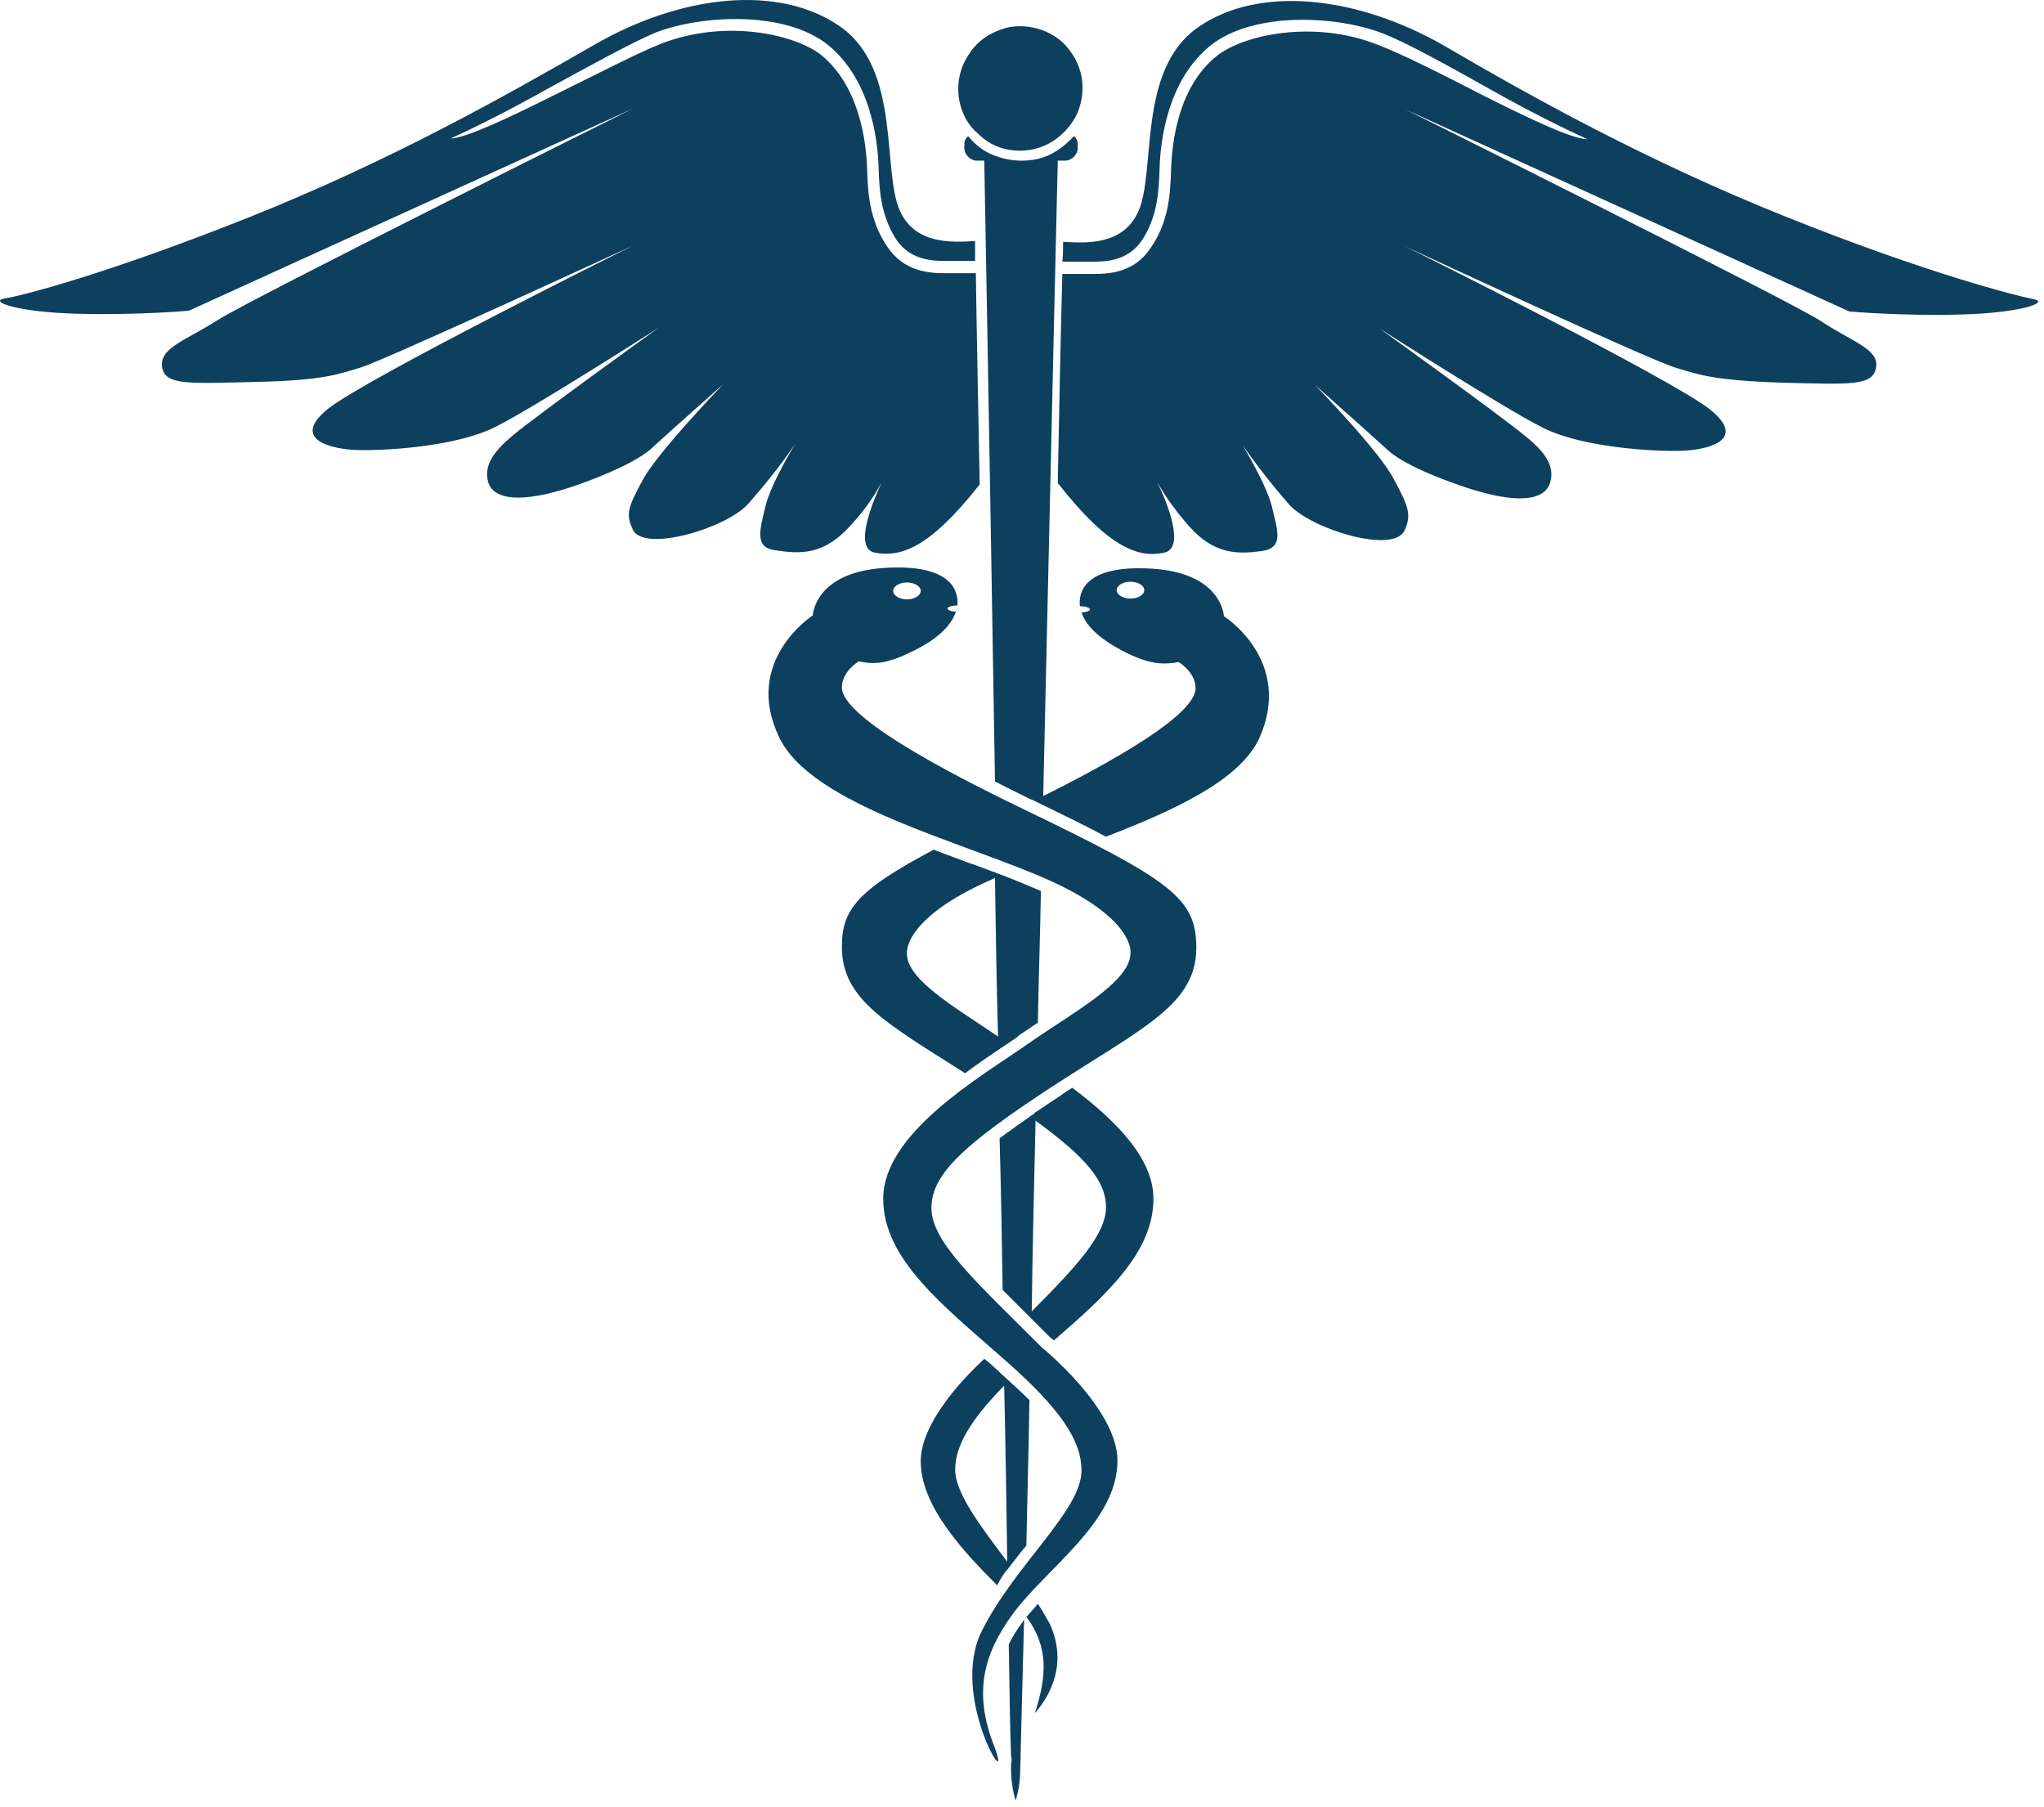
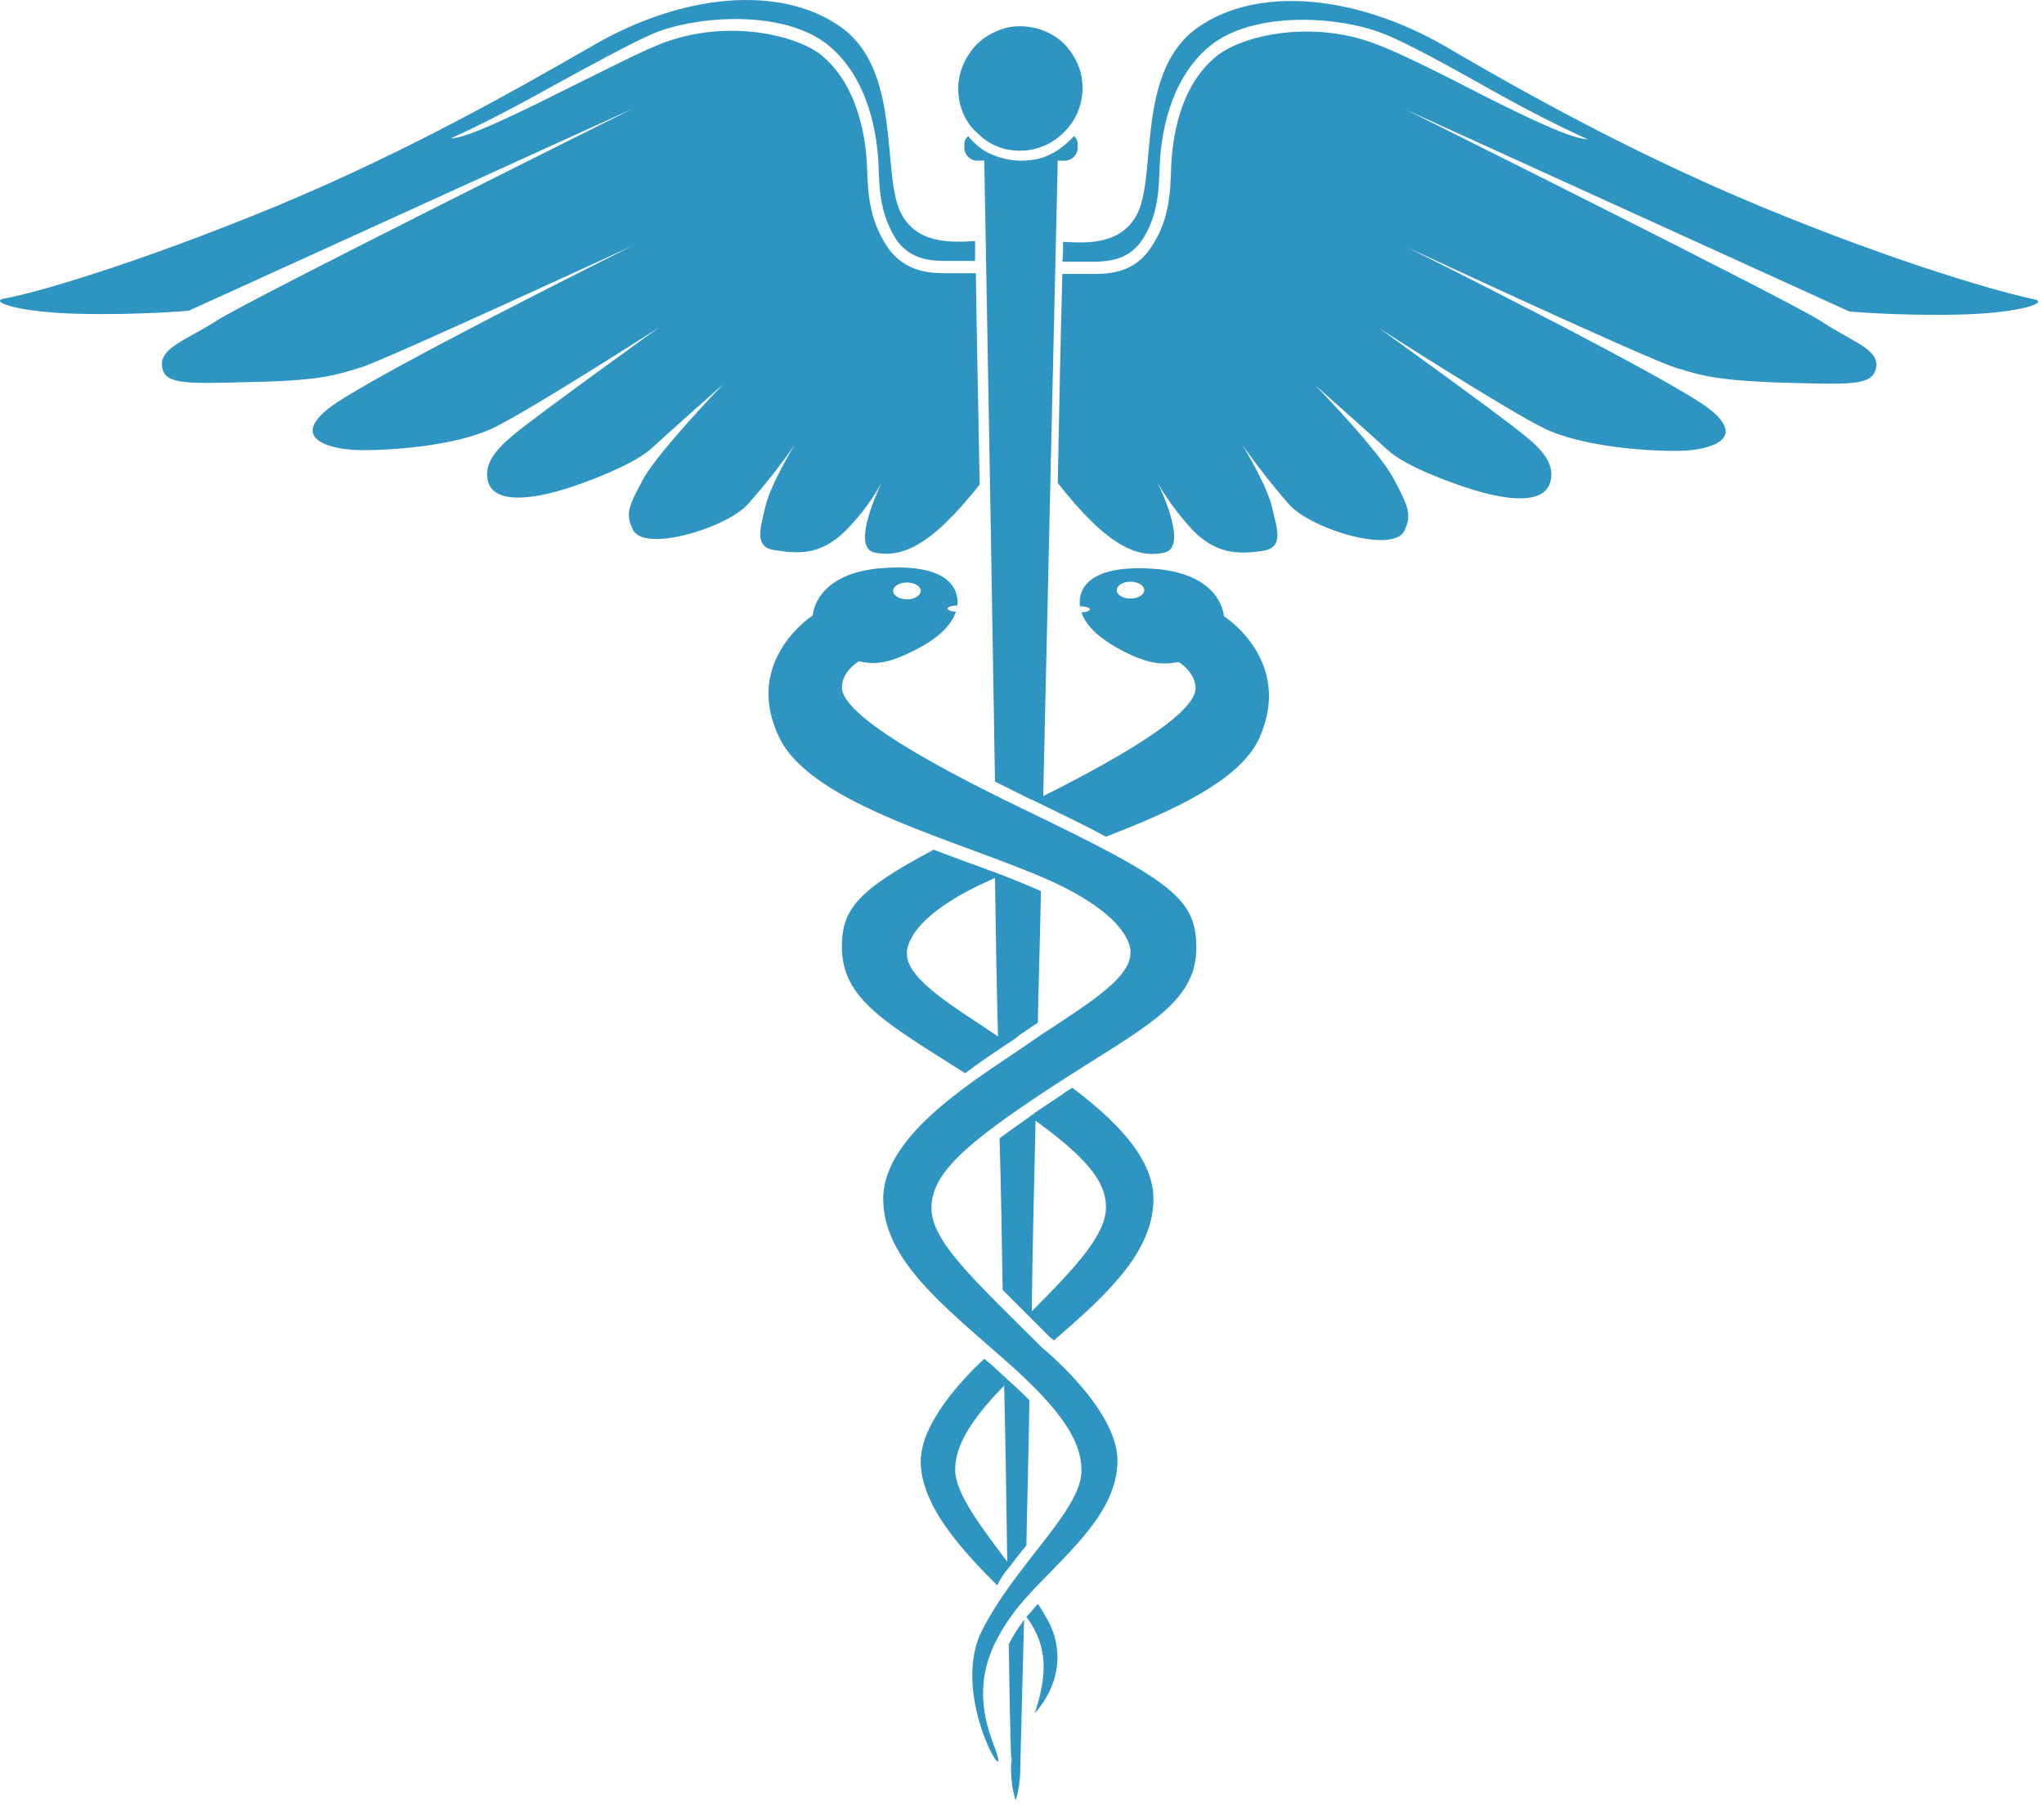
<svg xmlns="http://www.w3.org/2000/svg" width="267" height="236" viewBox="0 0 267 236" fill="none">
-   <path d="M131.771 214.785C131.871 221.785 131.971 226.885 132.071 229.385C132.171 229.685 132.171 230.085 132.071 230.385C132.071 230.785 132.071 231.085 132.071 231.085C132.071 232.485 132.271 233.885 132.671 235.185C133.071 233.885 133.271 232.485 133.271 231.085C133.271 230.585 133.471 223.285 133.771 211.585C133.671 211.685 133.571 211.785 133.571 211.885C132.871 212.785 132.271 213.785 131.771 214.785ZM110.971 68.785C112.571 67.085 114.071 65.085 115.171 62.985C114.371 64.785 111.271 71.585 114.271 72.185C117.571 72.785 121.271 71.785 127.971 63.285C127.771 52.385 127.571 42.885 127.471 35.685H123.871C123.671 35.685 123.571 35.685 123.371 35.685C121.371 35.685 118.071 35.485 115.871 32.185C113.471 28.585 113.371 24.885 113.271 22.185C113.171 18.285 112.171 11.185 107.271 7.185C103.871 4.485 94.671 2.385 86.171 5.785C83.371 6.885 77.771 9.785 72.271 12.485C67.271 14.985 60.871 18.085 58.871 18.085C62.171 16.585 66.571 14.385 71.371 11.685C76.871 8.685 82.671 5.485 85.571 4.285C91.371 1.985 102.471 1.285 108.171 5.885C113.571 10.285 114.671 17.885 114.771 21.985C114.871 24.685 114.971 27.985 117.071 31.285C118.971 34.085 121.971 34.085 123.771 34.085H124.171H127.371C127.371 33.185 127.371 32.385 127.371 31.485C124.171 31.685 119.571 31.885 117.571 27.585C115.171 22.385 117.771 9.085 109.771 3.485C101.771 -2.115 88.971 -0.715 77.571 5.885C66.271 12.385 51.271 20.885 32.771 28.285C14.271 35.685 2.771 38.685 0.571 38.985C-1.529 39.385 2.271 40.785 10.171 40.985C18.071 41.185 24.671 40.585 24.671 40.585L82.671 14.185C82.671 14.185 32.671 39.085 28.471 41.785C24.271 44.485 20.871 45.385 21.171 47.885C21.471 50.385 24.671 50.085 33.471 49.885C42.271 49.685 44.171 48.885 47.171 47.985C50.171 47.085 82.671 32.085 82.671 32.085C82.671 32.085 47.871 49.385 42.871 53.385C37.871 57.385 43.271 58.685 46.671 58.785C50.171 58.885 59.471 58.385 64.671 55.785C69.871 53.185 86.071 42.785 86.071 42.785C86.071 42.785 70.071 54.285 66.971 56.885C64.471 58.985 63.171 60.785 63.771 62.985C64.671 65.785 69.471 65.485 75.871 63.185C75.871 63.185 82.471 60.885 84.971 58.685C87.471 56.385 94.471 50.185 94.471 50.185C94.471 50.185 86.171 58.785 84.071 62.485C82.071 66.185 81.671 67.085 82.671 69.185C84.071 72.185 94.671 69.085 97.671 65.885C99.871 63.385 101.971 60.785 103.871 57.985C103.871 57.985 100.671 63.185 99.971 66.185C99.271 69.185 98.471 71.585 101.371 71.885C104.571 72.385 107.571 72.485 110.971 68.785ZM130.771 136.885C131.071 136.685 131.371 136.485 131.671 136.285C132.271 135.885 132.771 135.585 133.171 135.185C133.971 134.685 134.771 134.085 135.571 133.585C135.671 127.885 135.871 122.085 135.971 116.385C134.371 115.685 132.671 114.985 130.871 114.285C130.771 114.285 130.671 114.185 130.571 114.185C130.371 114.085 130.271 114.085 130.071 113.985C128.871 113.585 127.771 113.085 126.471 112.685C124.971 112.085 123.471 111.585 121.971 110.985C111.971 116.285 109.971 118.785 109.971 123.685C109.971 130.585 115.871 133.685 126.071 140.185C127.671 138.985 129.271 137.885 130.771 136.885ZM118.471 124.585C118.471 124.585 117.771 120.185 129.071 115.085C129.371 114.985 129.671 114.785 129.971 114.685C130.071 121.585 130.171 128.485 130.371 135.385C124.771 131.585 118.471 127.985 118.471 124.585ZM135.571 209.485C135.071 210.085 134.571 210.685 134.071 211.185C136.971 215.085 136.771 218.885 135.171 223.785C136.671 222.085 139.671 217.785 137.171 212.185C136.671 211.285 136.171 210.385 135.571 209.485ZM130.971 168.485C132.071 169.585 133.371 170.885 134.671 172.185C135.471 172.985 136.271 173.785 137.171 174.685C137.271 174.785 137.471 174.885 137.671 175.085C144.471 169.185 150.671 163.585 150.671 156.585C150.671 151.085 145.371 146.085 140.071 142.085C139.571 142.385 139.071 142.685 138.571 143.085C137.371 143.885 136.271 144.585 135.271 145.285C135.271 145.285 135.171 145.285 135.171 145.385C134.971 145.585 134.671 145.685 134.471 145.885C133.071 146.885 131.771 147.785 130.571 148.685C130.771 155.385 130.871 162.085 130.971 168.485ZM135.271 146.385C141.871 151.185 144.471 154.285 144.471 157.685C144.471 161.185 140.771 165.285 134.771 171.285C134.871 163.285 135.071 154.985 135.271 146.385ZM171.771 50.285C171.771 50.285 178.771 56.485 181.271 58.785C183.771 61.085 190.371 63.285 190.371 63.285C196.771 65.585 201.571 65.885 202.471 63.085C203.171 60.885 201.771 58.985 199.271 56.985C196.171 54.385 180.171 42.885 180.171 42.885C180.171 42.885 196.371 53.285 201.571 55.885C206.771 58.485 216.071 58.985 219.571 58.885C223.071 58.785 228.371 57.485 223.371 53.485C218.371 49.485 183.571 32.185 183.571 32.185C183.571 32.185 215.971 47.285 219.071 48.085C222.071 48.985 223.971 49.685 232.771 49.985C241.571 50.185 244.671 50.485 245.071 47.985C245.471 45.585 241.971 44.685 237.771 41.885C233.571 39.185 183.571 14.285 183.571 14.285L241.571 40.685C241.571 40.685 248.171 41.285 256.071 41.085C263.971 40.885 267.771 39.485 265.671 39.085C263.571 38.685 251.971 35.785 233.471 28.385C214.971 20.985 199.971 12.585 188.671 5.985C177.371 -0.515 164.471 -2.015 156.471 3.585C148.471 9.185 151.071 22.385 148.671 27.685C146.671 31.985 142.071 31.785 138.871 31.585C138.871 32.385 138.871 33.285 138.771 34.185H142.071H142.471C144.271 34.185 147.271 34.185 149.171 31.385C151.271 28.185 151.371 24.785 151.471 22.085C151.571 17.985 152.671 10.385 158.071 5.985C163.771 1.385 174.871 2.085 180.671 4.385C183.571 5.485 189.371 8.685 194.871 11.785C199.671 14.485 204.071 16.685 207.371 18.185C205.271 18.185 198.971 15.085 193.971 12.585C188.571 9.785 182.971 6.985 180.071 5.885C171.571 2.485 162.371 4.585 158.971 7.285C153.971 11.285 153.071 18.385 152.971 22.285C152.871 24.985 152.771 28.785 150.371 32.285C148.271 35.585 144.971 35.785 142.871 35.785C142.671 35.785 142.571 35.785 142.371 35.785H138.771C138.571 42.985 138.371 52.385 138.171 63.085C144.971 71.785 148.871 72.885 152.071 72.185C155.071 71.585 152.071 64.785 151.171 62.985C152.371 65.085 153.771 66.985 155.371 68.785C158.671 72.485 161.771 72.385 164.771 71.985C167.771 71.585 166.871 69.285 166.171 66.285C165.471 63.285 162.271 58.085 162.271 58.085C164.171 60.785 166.271 63.485 168.471 65.985C171.471 69.185 182.071 72.385 183.471 69.285C184.371 67.285 184.071 66.285 182.071 62.585C180.171 58.885 171.771 50.285 171.771 50.285ZM133.271 19.685C134.871 19.685 136.471 19.185 137.771 18.285C139.071 17.385 140.171 16.085 140.771 14.685C141.371 13.185 141.571 11.585 141.271 9.985C140.971 8.385 140.171 6.985 139.071 5.785C137.971 4.685 136.471 3.885 134.871 3.585C133.271 3.285 131.671 3.385 130.171 4.085C128.671 4.685 127.371 5.785 126.571 7.085C125.671 8.385 125.171 9.985 125.171 11.585C125.171 12.685 125.371 13.685 125.771 14.685C126.171 15.685 126.771 16.585 127.571 17.285C128.371 18.085 129.171 18.685 130.171 19.085C131.071 19.485 132.171 19.685 133.271 19.685ZM159.871 80.485C159.871 80.485 159.671 74.885 150.571 74.285C141.271 73.685 140.871 77.685 141.071 79.185C141.771 79.185 142.371 79.385 142.371 79.585C142.371 79.785 141.871 79.985 141.271 79.985C141.771 81.485 143.171 83.285 147.171 85.285C150.471 86.885 152.071 86.785 153.971 86.485C153.971 86.485 156.171 87.785 156.171 89.885C156.171 91.885 152.671 95.785 136.271 103.985C137.271 59.785 138.171 20.985 138.171 20.985H139.171C139.571 20.985 139.971 20.785 140.271 20.485C140.571 20.185 140.771 19.785 140.771 19.385V18.885C140.771 18.685 140.771 18.485 140.671 18.285C140.571 18.085 140.471 17.885 140.271 17.785C139.371 18.785 138.371 19.585 137.171 20.185C135.971 20.785 134.671 20.985 133.371 20.985C132.071 20.985 130.771 20.685 129.571 20.185C128.371 19.685 127.271 18.785 126.471 17.785C126.271 17.985 126.171 18.085 126.071 18.285C125.971 18.485 125.971 18.685 125.971 18.885V19.385C125.971 19.785 126.171 20.185 126.471 20.485C126.771 20.785 127.171 20.985 127.571 20.985H128.571C128.571 20.985 129.271 58.685 129.971 102.085C131.371 102.785 132.771 103.485 134.371 104.285C134.571 104.385 134.871 104.485 135.071 104.585C138.771 106.385 141.871 107.885 144.471 109.285C153.271 105.885 161.871 101.985 164.471 96.485C169.071 86.285 159.871 80.485 159.871 80.485ZM147.671 78.185C146.671 78.185 145.871 77.685 145.871 77.085C145.871 76.485 146.671 75.985 147.671 75.985C148.671 75.985 149.471 76.485 149.471 77.085C149.471 77.685 148.671 78.185 147.671 78.185ZM131.771 204.785C132.571 203.785 133.271 202.785 134.071 201.885C134.171 196.185 134.371 189.785 134.471 182.885C133.471 181.885 132.371 180.885 131.171 179.785C130.771 179.485 130.471 179.085 130.071 178.785C129.571 178.285 129.071 177.885 128.571 177.485C125.771 180.085 120.271 185.885 120.271 190.885C120.271 196.785 125.971 202.785 130.271 207.085C130.671 206.185 131.171 205.485 131.771 204.785ZM131.171 180.985C131.371 189.485 131.471 197.285 131.571 203.985C128.271 199.585 124.771 195.085 124.771 191.985C124.771 189.085 126.471 185.785 131.171 180.985ZM133.471 105.585C113.971 96.185 109.971 91.885 109.971 89.785C109.971 87.685 112.171 86.385 112.171 86.385C114.071 86.785 115.671 86.785 118.971 85.185C122.971 83.285 124.371 81.385 124.871 79.885C124.271 79.885 123.771 79.685 123.771 79.485C123.771 79.285 124.371 79.085 125.071 79.085V78.985C125.171 77.485 124.671 73.585 115.471 74.185C106.371 74.785 106.171 80.385 106.171 80.385C106.171 80.385 96.971 86.285 101.771 96.285C105.971 105.185 125.671 109.885 137.071 114.985C148.371 120.085 147.671 124.485 147.671 124.485C147.671 128.285 140.071 132.285 134.071 136.485C128.071 140.685 115.371 147.985 115.371 156.585C115.371 164.485 123.271 170.585 130.971 177.385C138.771 184.185 141.271 188.285 141.271 192.085C141.271 197.285 132.671 204.285 128.271 212.985C123.871 221.685 132.571 235.185 129.871 228.085C127.071 220.985 128.571 215.985 132.171 210.985C136.571 204.885 145.971 198.885 145.971 190.785C145.971 183.985 136.071 175.985 136.071 175.985C127.271 167.185 121.671 162.185 121.671 157.785C121.671 153.385 125.871 149.485 137.671 141.785C149.371 134.185 156.271 131.185 156.271 123.785C156.271 117.285 152.971 114.985 133.471 105.585ZM118.471 76.085C119.471 76.085 120.271 76.585 120.271 77.185C120.271 77.785 119.471 78.285 118.471 78.285C117.471 78.285 116.671 77.785 116.671 77.185C116.671 76.585 117.471 76.085 118.471 76.085Z" fill="#0D405F" />
+   <path d="M131.771 214.785C131.871 221.785 131.971 226.885 132.071 229.385C132.171 229.685 132.171 230.085 132.071 230.385C132.071 230.785 132.071 231.085 132.071 231.085C132.071 232.485 132.271 233.885 132.671 235.185C133.071 233.885 133.271 232.485 133.271 231.085C133.271 230.585 133.471 223.285 133.771 211.585C133.671 211.685 133.571 211.785 133.571 211.885C132.871 212.785 132.271 213.785 131.771 214.785ZM110.971 68.785C112.571 67.085 114.071 65.085 115.171 62.985C114.371 64.785 111.271 71.585 114.271 72.185C117.571 72.785 121.271 71.785 127.971 63.285C127.771 52.385 127.571 42.885 127.471 35.685H123.871C123.671 35.685 123.571 35.685 123.371 35.685C121.371 35.685 118.071 35.485 115.871 32.185C113.471 28.585 113.371 24.885 113.271 22.185C113.171 18.285 112.171 11.185 107.271 7.185C103.871 4.485 94.671 2.385 86.171 5.785C83.371 6.885 77.771 9.785 72.271 12.485C67.271 14.985 60.871 18.085 58.871 18.085C62.171 16.585 66.571 14.385 71.371 11.685C76.871 8.685 82.671 5.485 85.571 4.285C91.371 1.985 102.471 1.285 108.171 5.885C113.571 10.285 114.671 17.885 114.771 21.985C114.871 24.685 114.971 27.985 117.071 31.285C118.971 34.085 121.971 34.085 123.771 34.085H124.171H127.371C127.371 33.185 127.371 32.385 127.371 31.485C124.171 31.685 119.571 31.885 117.571 27.585C115.171 22.385 117.771 9.085 109.771 3.485C101.771 -2.115 88.971 -0.715 77.571 5.885C66.271 12.385 51.271 20.885 32.771 28.285C14.271 35.685 2.771 38.685 0.571 38.985C-1.529 39.385 2.271 40.785 10.171 40.985C18.071 41.185 24.671 40.585 24.671 40.585L82.671 14.185C82.671 14.185 32.671 39.085 28.471 41.785C24.271 44.485 20.871 45.385 21.171 47.885C21.471 50.385 24.671 50.085 33.471 49.885C42.271 49.685 44.171 48.885 47.171 47.985C50.171 47.085 82.671 32.085 82.671 32.085C82.671 32.085 47.871 49.385 42.871 53.385C37.871 57.385 43.271 58.685 46.671 58.785C50.171 58.885 59.471 58.385 64.671 55.785C69.871 53.185 86.071 42.785 86.071 42.785C86.071 42.785 70.071 54.285 66.971 56.885C64.471 58.985 63.171 60.785 63.771 62.985C64.671 65.785 69.471 65.485 75.871 63.185C75.871 63.185 82.471 60.885 84.971 58.685C87.471 56.385 94.471 50.185 94.471 50.185C94.471 50.185 86.171 58.785 84.071 62.485C82.071 66.185 81.671 67.085 82.671 69.185C84.071 72.185 94.671 69.085 97.671 65.885C99.871 63.385 101.971 60.785 103.871 57.985C103.871 57.985 100.671 63.185 99.971 66.185C99.271 69.185 98.471 71.585 101.371 71.885C104.571 72.385 107.571 72.485 110.971 68.785ZM130.771 136.885C131.071 136.685 131.371 136.485 131.671 136.285C132.271 135.885 132.771 135.585 133.171 135.185C133.971 134.685 134.771 134.085 135.571 133.585C135.671 127.885 135.871 122.085 135.971 116.385C134.371 115.685 132.671 114.985 130.871 114.285C130.771 114.285 130.671 114.185 130.571 114.185C130.371 114.085 130.271 114.085 130.071 113.985C128.871 113.585 127.771 113.085 126.471 112.685C124.971 112.085 123.471 111.585 121.971 110.985C111.971 116.285 109.971 118.785 109.971 123.685C109.971 130.585 115.871 133.685 126.071 140.185C127.671 138.985 129.271 137.885 130.771 136.885ZM118.471 124.585C118.471 124.585 117.771 120.185 129.071 115.085C129.371 114.985 129.671 114.785 129.971 114.685C130.071 121.585 130.171 128.485 130.371 135.385C124.771 131.585 118.471 127.985 118.471 124.585ZM135.571 209.485C135.071 210.085 134.571 210.685 134.071 211.185C136.971 215.085 136.771 218.885 135.171 223.785C136.671 222.085 139.671 217.785 137.171 212.185C136.671 211.285 136.171 210.385 135.571 209.485ZM130.971 168.485C132.071 169.585 133.371 170.885 134.671 172.185C135.471 172.985 136.271 173.785 137.171 174.685C137.271 174.785 137.471 174.885 137.671 175.085C144.471 169.185 150.671 163.585 150.671 156.585C150.671 151.085 145.371 146.085 140.071 142.085C139.571 142.385 139.071 142.685 138.571 143.085C137.371 143.885 136.271 144.585 135.271 145.285C135.271 145.285 135.171 145.285 135.171 145.385C134.971 145.585 134.671 145.685 134.471 145.885C133.071 146.885 131.771 147.785 130.571 148.685C130.771 155.385 130.871 162.085 130.971 168.485ZM135.271 146.385C141.871 151.185 144.471 154.285 144.471 157.685C144.471 161.185 140.771 165.285 134.771 171.285C134.871 163.285 135.071 154.985 135.271 146.385ZM171.771 50.285C171.771 50.285 178.771 56.485 181.271 58.785C183.771 61.085 190.371 63.285 190.371 63.285C196.771 65.585 201.571 65.885 202.471 63.085C203.171 60.885 201.771 58.985 199.271 56.985C196.171 54.385 180.171 42.885 180.171 42.885C180.171 42.885 196.371 53.285 201.571 55.885C206.771 58.485 216.071 58.985 219.571 58.885C223.071 58.785 228.371 57.485 223.371 53.485C218.371 49.485 183.571 32.185 183.571 32.185C183.571 32.185 215.971 47.285 219.071 48.085C222.071 48.985 223.971 49.685 232.771 49.985C241.571 50.185 244.671 50.485 245.071 47.985C245.471 45.585 241.971 44.685 237.771 41.885C233.571 39.185 183.571 14.285 183.571 14.285L241.571 40.685C241.571 40.685 248.171 41.285 256.071 41.085C263.971 40.885 267.771 39.485 265.671 39.085C263.571 38.685 251.971 35.785 233.471 28.385C214.971 20.985 199.971 12.585 188.671 5.985C177.371 -0.515 164.471 -2.015 156.471 3.585C148.471 9.185 151.071 22.385 148.671 27.685C146.671 31.985 142.071 31.785 138.871 31.585C138.871 32.385 138.871 33.285 138.771 34.185H142.071H142.471C144.271 34.185 147.271 34.185 149.171 31.385C151.271 28.185 151.371 24.785 151.471 22.085C151.571 17.985 152.671 10.385 158.071 5.985C163.771 1.385 174.871 2.085 180.671 4.385C183.571 5.485 189.371 8.685 194.871 11.785C199.671 14.485 204.071 16.685 207.371 18.185C205.271 18.185 198.971 15.085 193.971 12.585C188.571 9.785 182.971 6.985 180.071 5.885C171.571 2.485 162.371 4.585 158.971 7.285C153.971 11.285 153.071 18.385 152.971 22.285C152.871 24.985 152.771 28.785 150.371 32.285C148.271 35.585 144.971 35.785 142.871 35.785C142.671 35.785 142.571 35.785 142.371 35.785H138.771C138.571 42.985 138.371 52.385 138.171 63.085C144.971 71.785 148.871 72.885 152.071 72.185C155.071 71.585 152.071 64.785 151.171 62.985C152.371 65.085 153.771 66.985 155.371 68.785C158.671 72.485 161.771 72.385 164.771 71.985C167.771 71.585 166.871 69.285 166.171 66.285C165.471 63.285 162.271 58.085 162.271 58.085C164.171 60.785 166.271 63.485 168.471 65.985C171.471 69.185 182.071 72.385 183.471 69.285C184.371 67.285 184.071 66.285 182.071 62.585C180.171 58.885 171.771 50.285 171.771 50.285ZM133.271 19.685C134.871 19.685 136.471 19.185 137.771 18.285C139.071 17.385 140.171 16.085 140.771 14.685C141.371 13.185 141.571 11.585 141.271 9.985C140.971 8.385 140.171 6.985 139.071 5.785C137.971 4.685 136.471 3.885 134.871 3.585C133.271 3.285 131.671 3.385 130.171 4.085C128.671 4.685 127.371 5.785 126.571 7.085C125.671 8.385 125.171 9.985 125.171 11.585C125.171 12.685 125.371 13.685 125.771 14.685C126.171 15.685 126.771 16.585 127.571 17.285C128.371 18.085 129.171 18.685 130.171 19.085C131.071 19.485 132.171 19.685 133.271 19.685ZM159.871 80.485C159.871 80.485 159.671 74.885 150.571 74.285C141.271 73.685 140.871 77.685 141.071 79.185C141.771 79.185 142.371 79.385 142.371 79.585C142.371 79.785 141.871 79.985 141.271 79.985C141.771 81.485 143.171 83.285 147.171 85.285C150.471 86.885 152.071 86.785 153.971 86.485C153.971 86.485 156.171 87.785 156.171 89.885C156.171 91.885 152.671 95.785 136.271 103.985C137.271 59.785 138.171 20.985 138.171 20.985H139.171C139.571 20.985 139.971 20.785 140.271 20.485C140.571 20.185 140.771 19.785 140.771 19.385V18.885C140.771 18.685 140.771 18.485 140.671 18.285C140.571 18.085 140.471 17.885 140.271 17.785C139.371 18.785 138.371 19.585 137.171 20.185C135.971 20.785 134.671 20.985 133.371 20.985C132.071 20.985 130.771 20.685 129.571 20.185C128.371 19.685 127.271 18.785 126.471 17.785C126.271 17.985 126.171 18.085 126.071 18.285C125.971 18.485 125.971 18.685 125.971 18.885V19.385C125.971 19.785 126.171 20.185 126.471 20.485C126.771 20.785 127.171 20.985 127.571 20.985H128.571C128.571 20.985 129.271 58.685 129.971 102.085C131.371 102.785 132.771 103.485 134.371 104.285C134.571 104.385 134.871 104.485 135.071 104.585C138.771 106.385 141.871 107.885 144.471 109.285C153.271 105.885 161.871 101.985 164.471 96.485C169.071 86.285 159.871 80.485 159.871 80.485ZM147.671 78.185C146.671 78.185 145.871 77.685 145.871 77.085C145.871 76.485 146.671 75.985 147.671 75.985C148.671 75.985 149.471 76.485 149.471 77.085C149.471 77.685 148.671 78.185 147.671 78.185ZM131.771 204.785C132.571 203.785 133.271 202.785 134.071 201.885C134.171 196.185 134.371 189.785 134.471 182.885C133.471 181.885 132.371 180.885 131.171 179.785C130.771 179.485 130.471 179.085 130.071 178.785C129.571 178.285 129.071 177.885 128.571 177.485C125.771 180.085 120.271 185.885 120.271 190.885C120.271 196.785 125.971 202.785 130.271 207.085C130.671 206.185 131.171 205.485 131.771 204.785ZM131.171 180.985C131.371 189.485 131.471 197.285 131.571 203.985C128.271 199.585 124.771 195.085 124.771 191.985C124.771 189.085 126.471 185.785 131.171 180.985ZM133.471 105.585C113.971 96.185 109.971 91.885 109.971 89.785C109.971 87.685 112.171 86.385 112.171 86.385C114.071 86.785 115.671 86.785 118.971 85.185C122.971 83.285 124.371 81.385 124.871 79.885C124.271 79.885 123.771 79.685 123.771 79.485C123.771 79.285 124.371 79.085 125.071 79.085V78.985C125.171 77.485 124.671 73.585 115.471 74.185C106.371 74.785 106.171 80.385 106.171 80.385C106.171 80.385 96.971 86.285 101.771 96.285C105.971 105.185 125.671 109.885 137.071 114.985C148.371 120.085 147.671 124.485 147.671 124.485C147.671 128.285 140.071 132.285 134.071 136.485C128.071 140.685 115.371 147.985 115.371 156.585C115.371 164.485 123.271 170.585 130.971 177.385C138.771 184.185 141.271 188.285 141.271 192.085C141.271 197.285 132.671 204.285 128.271 212.985C123.871 221.685 132.571 235.185 129.871 228.085C127.071 220.985 128.571 215.985 132.171 210.985C136.571 204.885 145.971 198.885 145.971 190.785C145.971 183.985 136.071 175.985 136.071 175.985C127.271 167.185 121.671 162.185 121.671 157.785C121.671 153.385 125.871 149.485 137.671 141.785C149.371 134.185 156.271 131.185 156.271 123.785C156.271 117.285 152.971 114.985 133.471 105.585ZM118.471 76.085C119.471 76.085 120.271 76.585 120.271 77.185C120.271 77.785 119.471 78.285 118.471 78.285C117.471 78.285 116.671 77.785 116.671 77.185C116.671 76.585 117.471 76.085 118.471 76.085Z" fill="#2E94C1" />
</svg>
